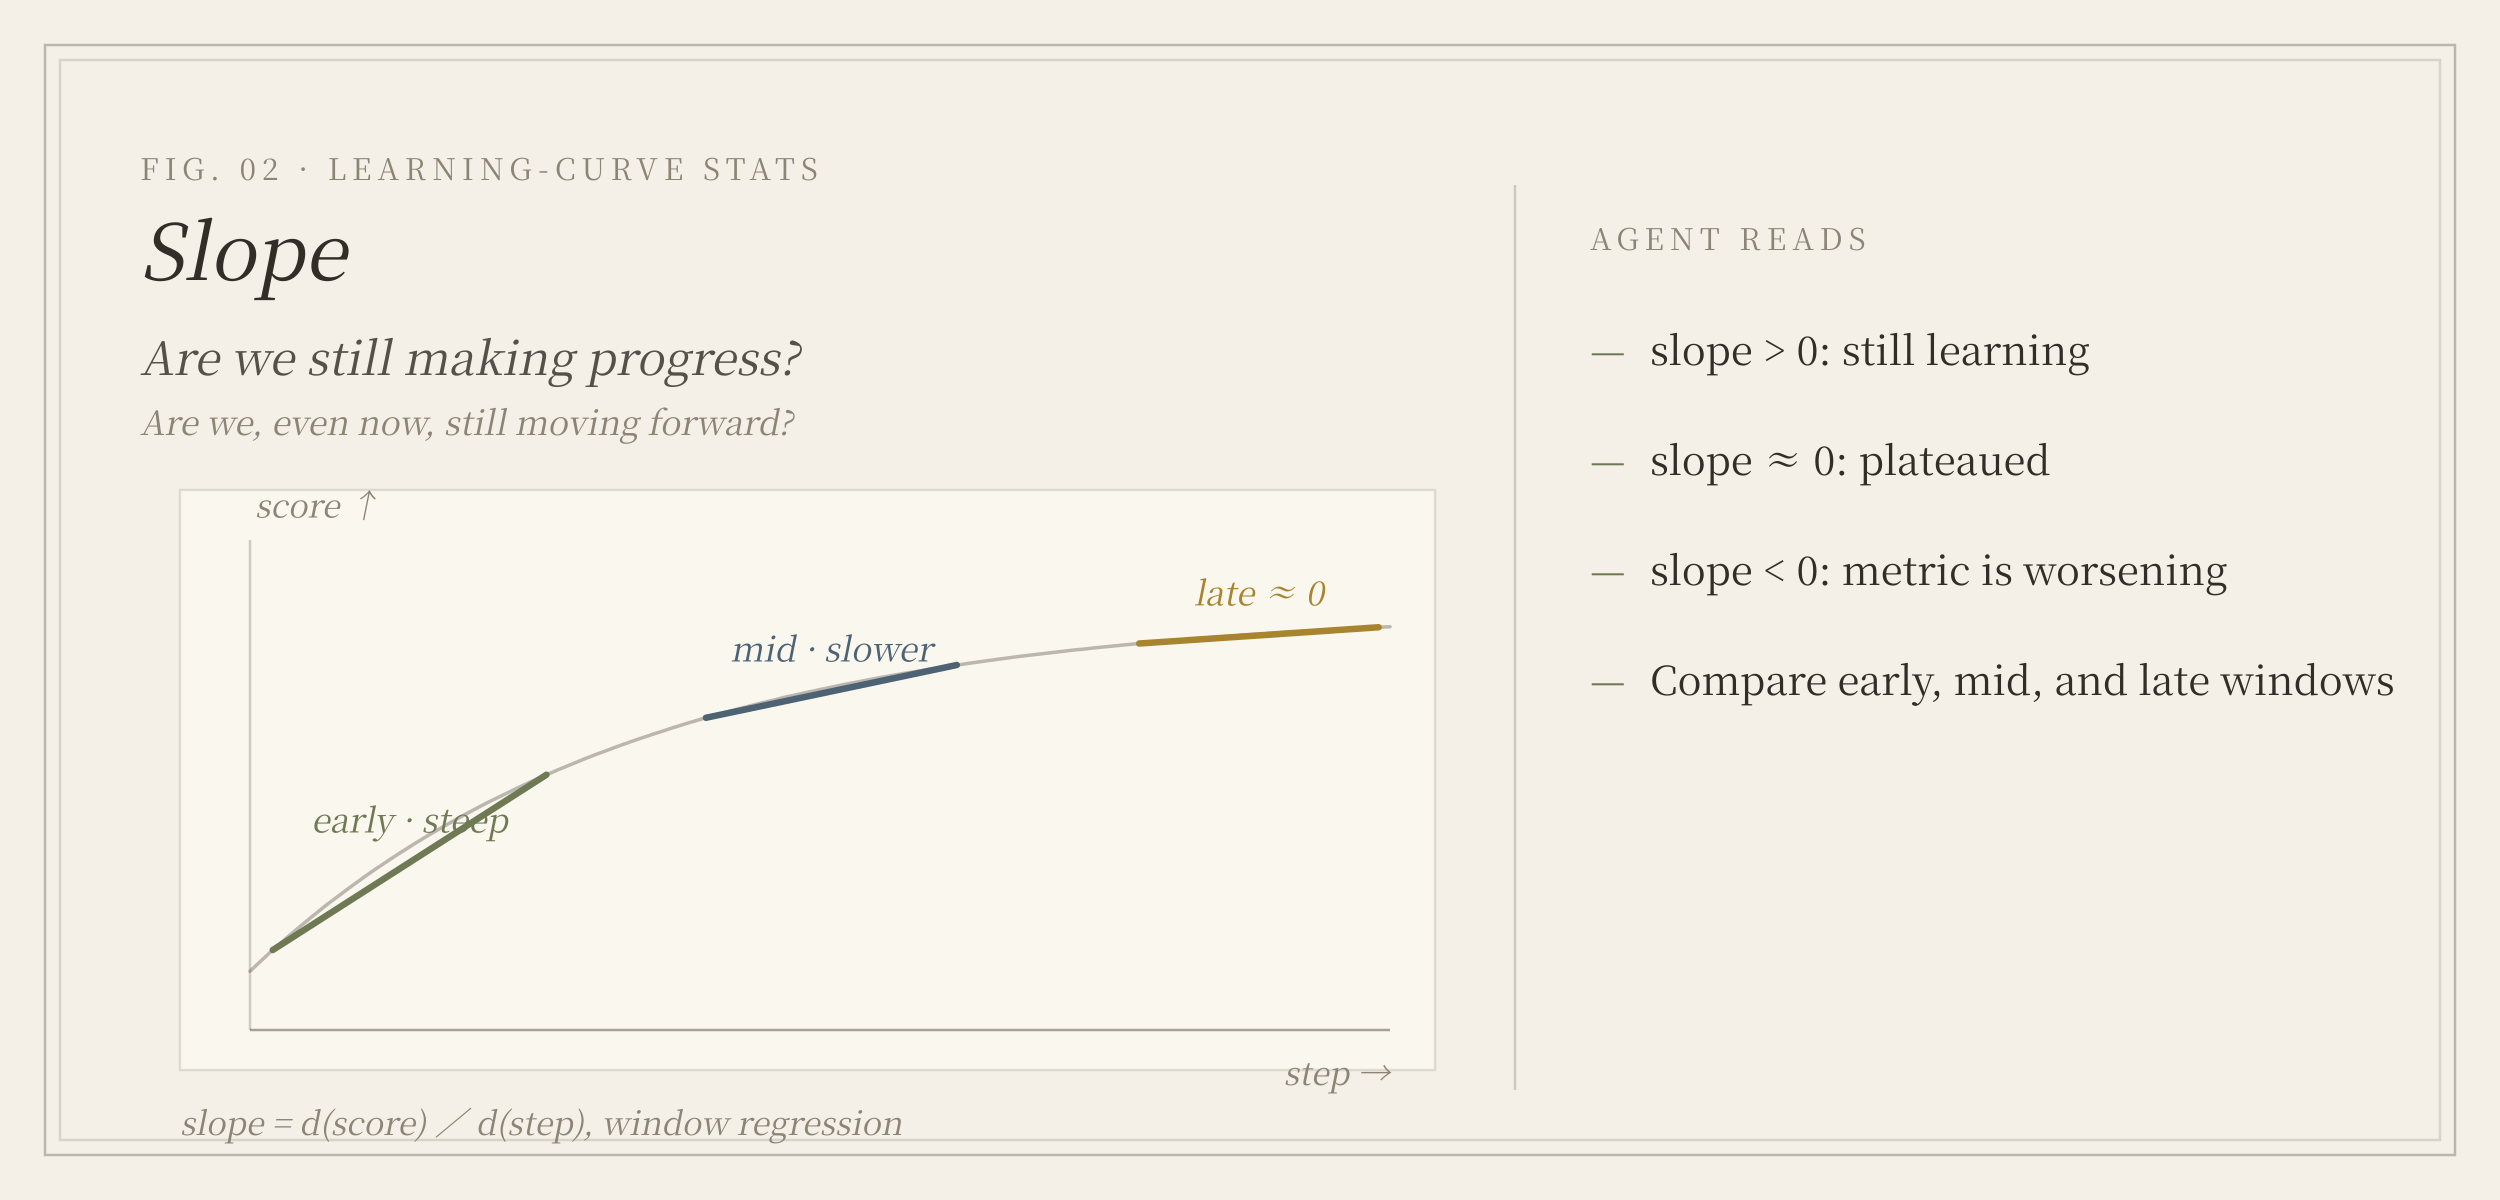
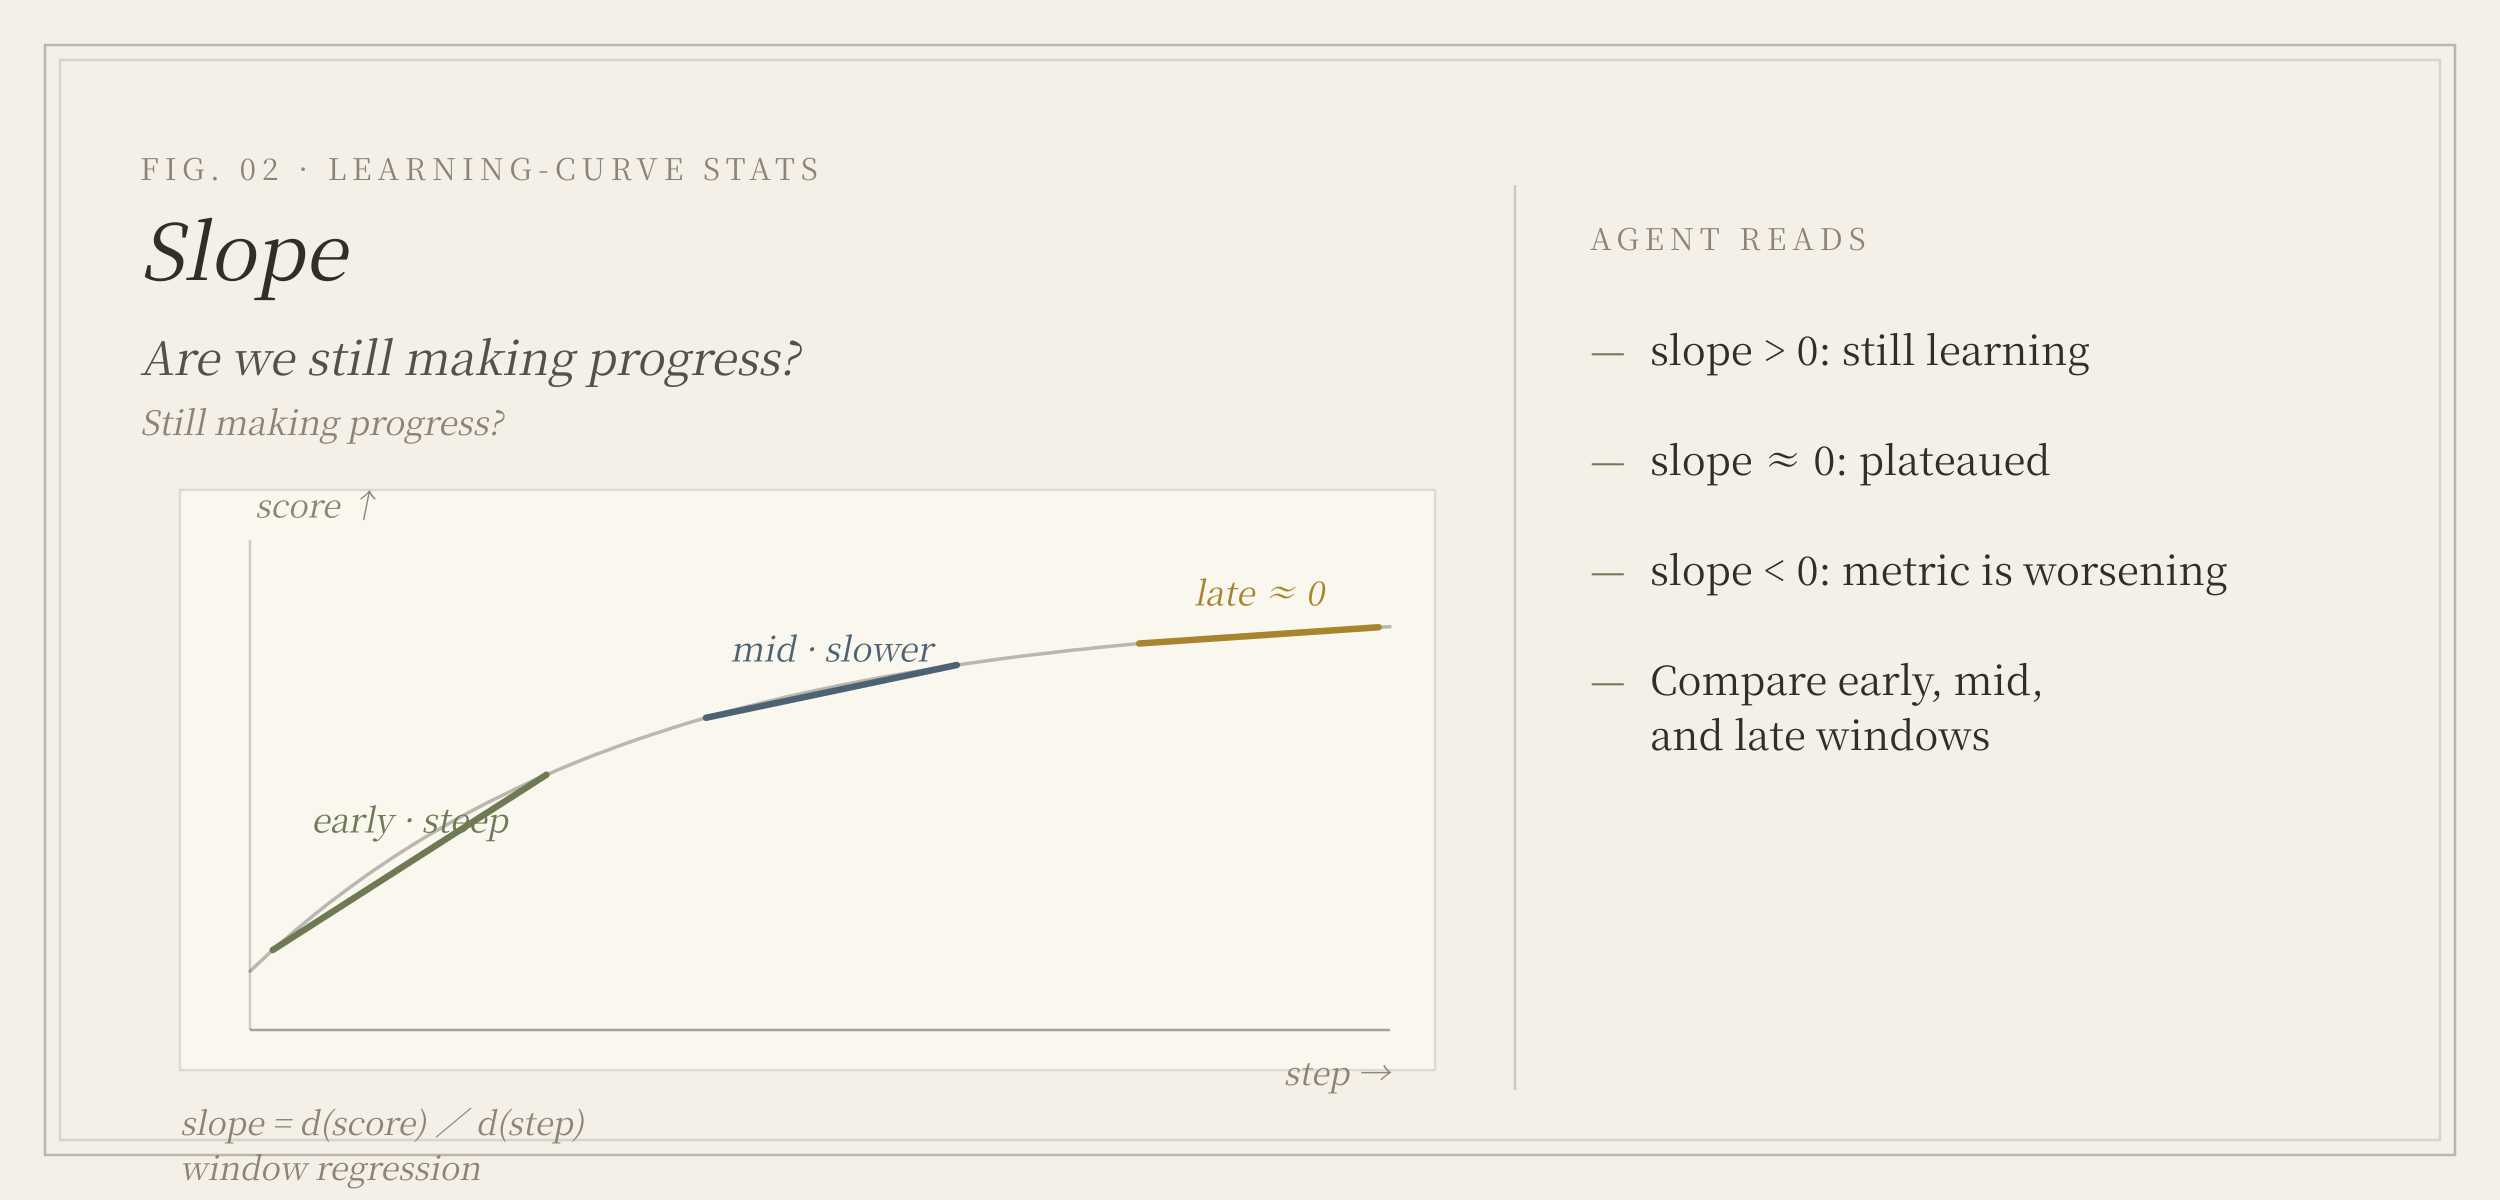
<svg xmlns="http://www.w3.org/2000/svg" width="1000" height="480" viewBox="0 0 1000 480" role="img">
  <rect width="1000" height="480" fill="#f4f0e7" />
  <rect x="18" y="18" width="964" height="444" fill="none" stroke="#322e27" stroke-opacity="0.30" stroke-width="1" />
  <rect x="24" y="24" width="952" height="432" fill="none" stroke="#322e27" stroke-opacity="0.15" stroke-width="1" />
  <rect x="72" y="196" width="502" height="232" fill="#faf7ef" stroke="#322e27" stroke-opacity="0.13" stroke-width="1" />
  <line x1="100" y1="412" x2="556" y2="412" stroke="#322e27" stroke-opacity="0.42" stroke-width="1" />
  <line x1="100" y1="216" x2="100" y2="412" stroke="#322e27" stroke-opacity="0.22" stroke-width="1" />
  <text x="556" y="434" text-anchor="end" font-family="Georgia, 'Songti SC', 'Source Han Serif SC', 'Noto Serif CJK SC', STSong, serif" font-style="italic" font-size="13" fill="#8c8475">step →</text>
  <text x="102" y="207" font-family="Georgia, 'Songti SC', 'Source Han Serif SC', 'Noto Serif CJK SC', STSong, serif" font-style="italic" font-size="13" fill="#8c8475">score ↑</text>
  <path d="M100.0 388.5 C100.9 387.7,103.4 385.2,105.1 383.7 C106.8 382.1,108.5 380.5,110.2 379.0 C112.0 377.5,113.7 376.0,115.4 374.5 C117.1 373.1,118.8 371.6,120.5 370.2 C122.2 368.8,123.9 367.4,125.6 366.0 C127.3 364.6,129.0 363.3,130.7 361.9 C132.4 360.6,134.2 359.3,135.9 358.0 C137.6 356.7,139.3 355.4,141.0 354.2 C142.7 353.0,144.4 351.7,146.1 350.5 C147.8 349.3,149.5 348.1,151.2 347.0 C152.9 345.8,154.7 344.7,156.4 343.5 C158.1 342.4,159.8 341.3,161.5 340.2 C163.2 339.1,164.9 338.1,166.6 337.0 C168.3 336.0,170.0 334.9,171.7 333.9 C173.4 332.9,175.1 331.9,176.9 330.9 C178.6 329.9,180.3 329.0,182.0 328.0 C183.7 327.1,185.4 326.1,187.1 325.2 C188.8 324.3,190.5 323.4,192.2 322.5 C193.9 321.6,195.6 320.7,197.3 319.9 C199.1 319.0,200.8 318.2,202.5 317.4 C204.2 316.5,205.9 315.7,207.6 314.9 C209.3 314.1,211.0 313.3,212.7 312.5 C214.4 311.8,216.1 311.0,217.8 310.2 C219.6 309.5,221.3 308.8,223.0 308.0 C224.7 307.3,226.4 306.6,228.1 305.9 C229.8 305.2,231.5 304.5,233.2 303.8 C234.9 303.1,236.6 302.5,238.3 301.8 C240.0 301.2,241.8 300.5,243.5 299.9 C245.2 299.2,246.9 298.6,248.6 298.0 C250.3 297.4,252.0 296.8,253.7 296.2 C255.4 295.6,257.1 295.0,258.8 294.5 C260.5 293.9,262.2 293.3,264.0 292.8 C265.7 292.2,267.4 291.7,269.1 291.1 C270.8 290.6,272.5 290.1,274.2 289.5 C275.9 289.0,277.6 288.5,279.3 288.0 C281.0 287.5,282.7 287.0,284.4 286.5 C286.2 286.1,287.9 285.6,289.6 285.1 C291.3 284.6,293.0 284.2,294.7 283.7 C296.4 283.3,298.1 282.8,299.8 282.4 C301.5 282.0,303.2 281.5,304.9 281.1 C306.7 280.7,308.4 280.3,310.1 279.9 C311.8 279.4,313.5 279.0,315.2 278.6 C316.9 278.3,318.6 277.9,320.3 277.5 C322.0 277.1,323.7 276.7,325.4 276.4 C327.1 276.0,328.9 275.6,330.6 275.3 C332.3 274.9,334.0 274.6,335.7 274.2 C337.4 273.9,339.1 273.5,340.8 273.2 C342.5 272.9,344.2 272.5,345.9 272.2 C347.6 271.9,349.3 271.6,351.1 271.2 C352.8 270.9,354.5 270.6,356.2 270.3 C357.9 270.0,359.6 269.7,361.3 269.4 C363.0 269.1,364.7 268.9,366.4 268.6 C368.1 268.3,369.8 268.0,371.6 267.7 C373.3 267.5,375.0 267.2,376.7 266.9 C378.4 266.7,380.1 266.4,381.8 266.2 C383.5 265.9,385.2 265.7,386.9 265.4 C388.6 265.2,390.3 264.9,392.0 264.7 C393.8 264.4,395.5 264.2,397.2 264.0 C398.9 263.7,400.6 263.5,402.3 263.3 C404.0 263.1,405.7 262.8,407.4 262.6 C409.1 262.4,410.8 262.2,412.5 262.0 C414.2 261.8,416.0 261.6,417.7 261.4 C419.4 261.2,421.1 261.0,422.8 260.8 C424.5 260.6,426.2 260.4,427.9 260.2 C429.6 260.0,431.3 259.8,433.0 259.7 C434.7 259.5,436.4 259.3,438.2 259.1 C439.9 258.9,441.6 258.8,443.3 258.6 C445.0 258.4,446.7 258.3,448.4 258.1 C450.1 257.9,451.8 257.8,453.5 257.6 C455.2 257.5,456.9 257.3,458.7 257.1 C460.4 257.0,462.1 256.8,463.8 256.7 C465.5 256.5,467.2 256.4,468.9 256.2 C470.6 256.1,472.3 256.0,474.0 255.8 C475.7 255.7,477.4 255.5,479.1 255.4 C480.9 255.3,482.6 255.1,484.3 255.0 C486.0 254.9,487.7 254.8,489.4 254.6 C491.1 254.5,492.8 254.4,494.5 254.3 C496.2 254.1,497.9 254.0,499.6 253.9 C501.3 253.8,503.1 253.7,504.8 253.6 C506.5 253.4,508.2 253.3,509.9 253.2 C511.6 253.1,513.3 253.0,515.0 252.9 C516.7 252.8,518.4 252.7,520.1 252.6 C521.8 252.5,523.6 252.4,525.3 252.3 C527.0 252.2,528.7 252.1,530.4 252.0 C532.1 251.9,533.8 251.8,535.5 251.7 C537.2 251.6,538.9 251.5,540.6 251.4 C542.3 251.3,544.0 251.3,545.8 251.2 C547.5 251.1,549.2 251.0,550.9 250.9 C552.6 250.8,555.1 250.7,556.0 250.7" fill="none" stroke="#322e27" stroke-width="1.4" stroke-opacity="0.32" stroke-linecap="round" />
  <line x1="109.12" y1="380.0" x2="218.56" y2="309.9" stroke="#6f7a55" stroke-width="2.6" stroke-linecap="round" />
  <text x="163.84" y="332.98" text-anchor="middle" font-family="Georgia, 'Songti SC', 'Source Han Serif SC', 'Noto Serif CJK SC', STSong, serif" font-style="italic" font-size="13.5" fill="#6f7a55">early · steep</text>
  <line x1="282.4" y1="287.1" x2="382.72" y2="266.0" stroke="#4d6373" stroke-width="2.6" stroke-linecap="round" />
  <text x="332.56" y="264.572" text-anchor="middle" font-family="Georgia, 'Songti SC', 'Source Han Serif SC', 'Noto Serif CJK SC', STSong, serif" font-style="italic" font-size="13.5" fill="#4d6373">mid · slower</text>
  <line x1="455.68" y1="257.4" x2="551.44" y2="250.9" stroke="#a8842f" stroke-width="2.6" stroke-linecap="round" />
  <text x="503.56" y="242.146" text-anchor="middle" font-family="Georgia, 'Songti SC', 'Source Han Serif SC', 'Noto Serif CJK SC', STSong, serif" font-style="italic" font-size="13.5" fill="#a8842f">late ≈ 0</text>
  <text x="56" y="72" font-family="Georgia, 'Songti SC', 'Source Han Serif SC', 'Noto Serif CJK SC', STSong, serif" font-size="12" letter-spacing="2.4" fill="#8c8475">FIG. 02 · LEARNING-CURVE STATS</text>
  <text x="56" y="112" font-family="Georgia, 'Songti SC', 'Source Han Serif SC', 'Noto Serif CJK SC', STSong, serif" font-size="31" fill="#322e27">
    <tspan font-style="italic">Slope</tspan>
  </text>
  <text x="56" y="150" font-family="Georgia, 'Songti SC', 'Source Han Serif SC', 'Noto Serif CJK SC', STSong, serif" font-style="italic" font-size="18.5" fill="#322e27" opacity="0.82">Are we still making progress?</text>
-   <text x="56" y="174" font-family="Georgia, 'Songti SC', 'Source Han Serif SC', 'Noto Serif CJK SC', STSong, serif" font-style="italic" font-size="13.5" fill="#8c8475">Are we, even now, still moving forward?</text>
+   <text x="56" y="174" font-family="Georgia, 'Songti SC', 'Source Han Serif SC', 'Noto Serif CJK SC', STSong, serif" font-style="italic" font-size="13.5" fill="#8c8475">Still making progress?</text>
  <line x1="606" y1="74" x2="606" y2="436" stroke="#322e27" stroke-opacity="0.20" stroke-width="1" />
  <text x="636" y="100" font-family="Georgia, 'Songti SC', 'Source Han Serif SC', 'Noto Serif CJK SC', STSong, serif" font-size="12" letter-spacing="2.4" fill="#8c8475">AGENT READS</text>
  <text x="636" y="146" font-family="Georgia, 'Songti SC', 'Source Han Serif SC', 'Noto Serif CJK SC', STSong, serif" font-size="16" fill="#6f7a55">—</text>
  <text x="660" y="146" font-family="Georgia, 'Songti SC', 'Source Han Serif SC', 'Noto Serif CJK SC', STSong, serif" font-size="16" fill="#322e27">slope &gt; 0: still learning</text>
  <text x="636" y="190" font-family="Georgia, 'Songti SC', 'Source Han Serif SC', 'Noto Serif CJK SC', STSong, serif" font-size="16" fill="#6f7a55">—</text>
  <text x="660" y="190" font-family="Georgia, 'Songti SC', 'Source Han Serif SC', 'Noto Serif CJK SC', STSong, serif" font-size="16" fill="#322e27">slope ≈ 0: plateaued</text>
  <text x="636" y="234" font-family="Georgia, 'Songti SC', 'Source Han Serif SC', 'Noto Serif CJK SC', STSong, serif" font-size="16" fill="#6f7a55">—</text>
  <text x="660" y="234" font-family="Georgia, 'Songti SC', 'Source Han Serif SC', 'Noto Serif CJK SC', STSong, serif" font-size="16" fill="#322e27">slope &lt; 0: metric is worsening</text>
  <text x="636" y="278" font-family="Georgia, 'Songti SC', 'Source Han Serif SC', 'Noto Serif CJK SC', STSong, serif" font-size="16" fill="#6f7a55">—</text>
-   <text x="660" y="278" font-family="Georgia, 'Songti SC', 'Source Han Serif SC', 'Noto Serif CJK SC', STSong, serif" font-size="16" fill="#322e27">Compare early, mid, and late windows</text>
-   <text x="72" y="454" font-family="Georgia, 'Songti SC', 'Source Han Serif SC', 'Noto Serif CJK SC', STSong, serif" font-style="italic" font-size="13" fill="#8c8475">slope = d(score) ∕ d(step), window regression</text>
+   <text x="660" y="278" font-family="Georgia, 'Songti SC', 'Source Han Serif SC', 'Noto Serif CJK SC', STSong, serif" font-size="16" fill="#322e27">
+     <tspan x="660" dy="0">Compare early, mid,</tspan>
+     <tspan x="660" dy="22">and late windows</tspan>
+   </text>
+   <text x="72" y="454" font-family="Georgia, 'Songti SC', 'Source Han Serif SC', 'Noto Serif CJK SC', STSong, serif" font-style="italic" font-size="13" fill="#8c8475">
+     <tspan x="72" dy="0">slope = d(score) ∕ d(step)</tspan>
+     <tspan x="72" dy="18">window regression</tspan>
+   </text>
</svg>
